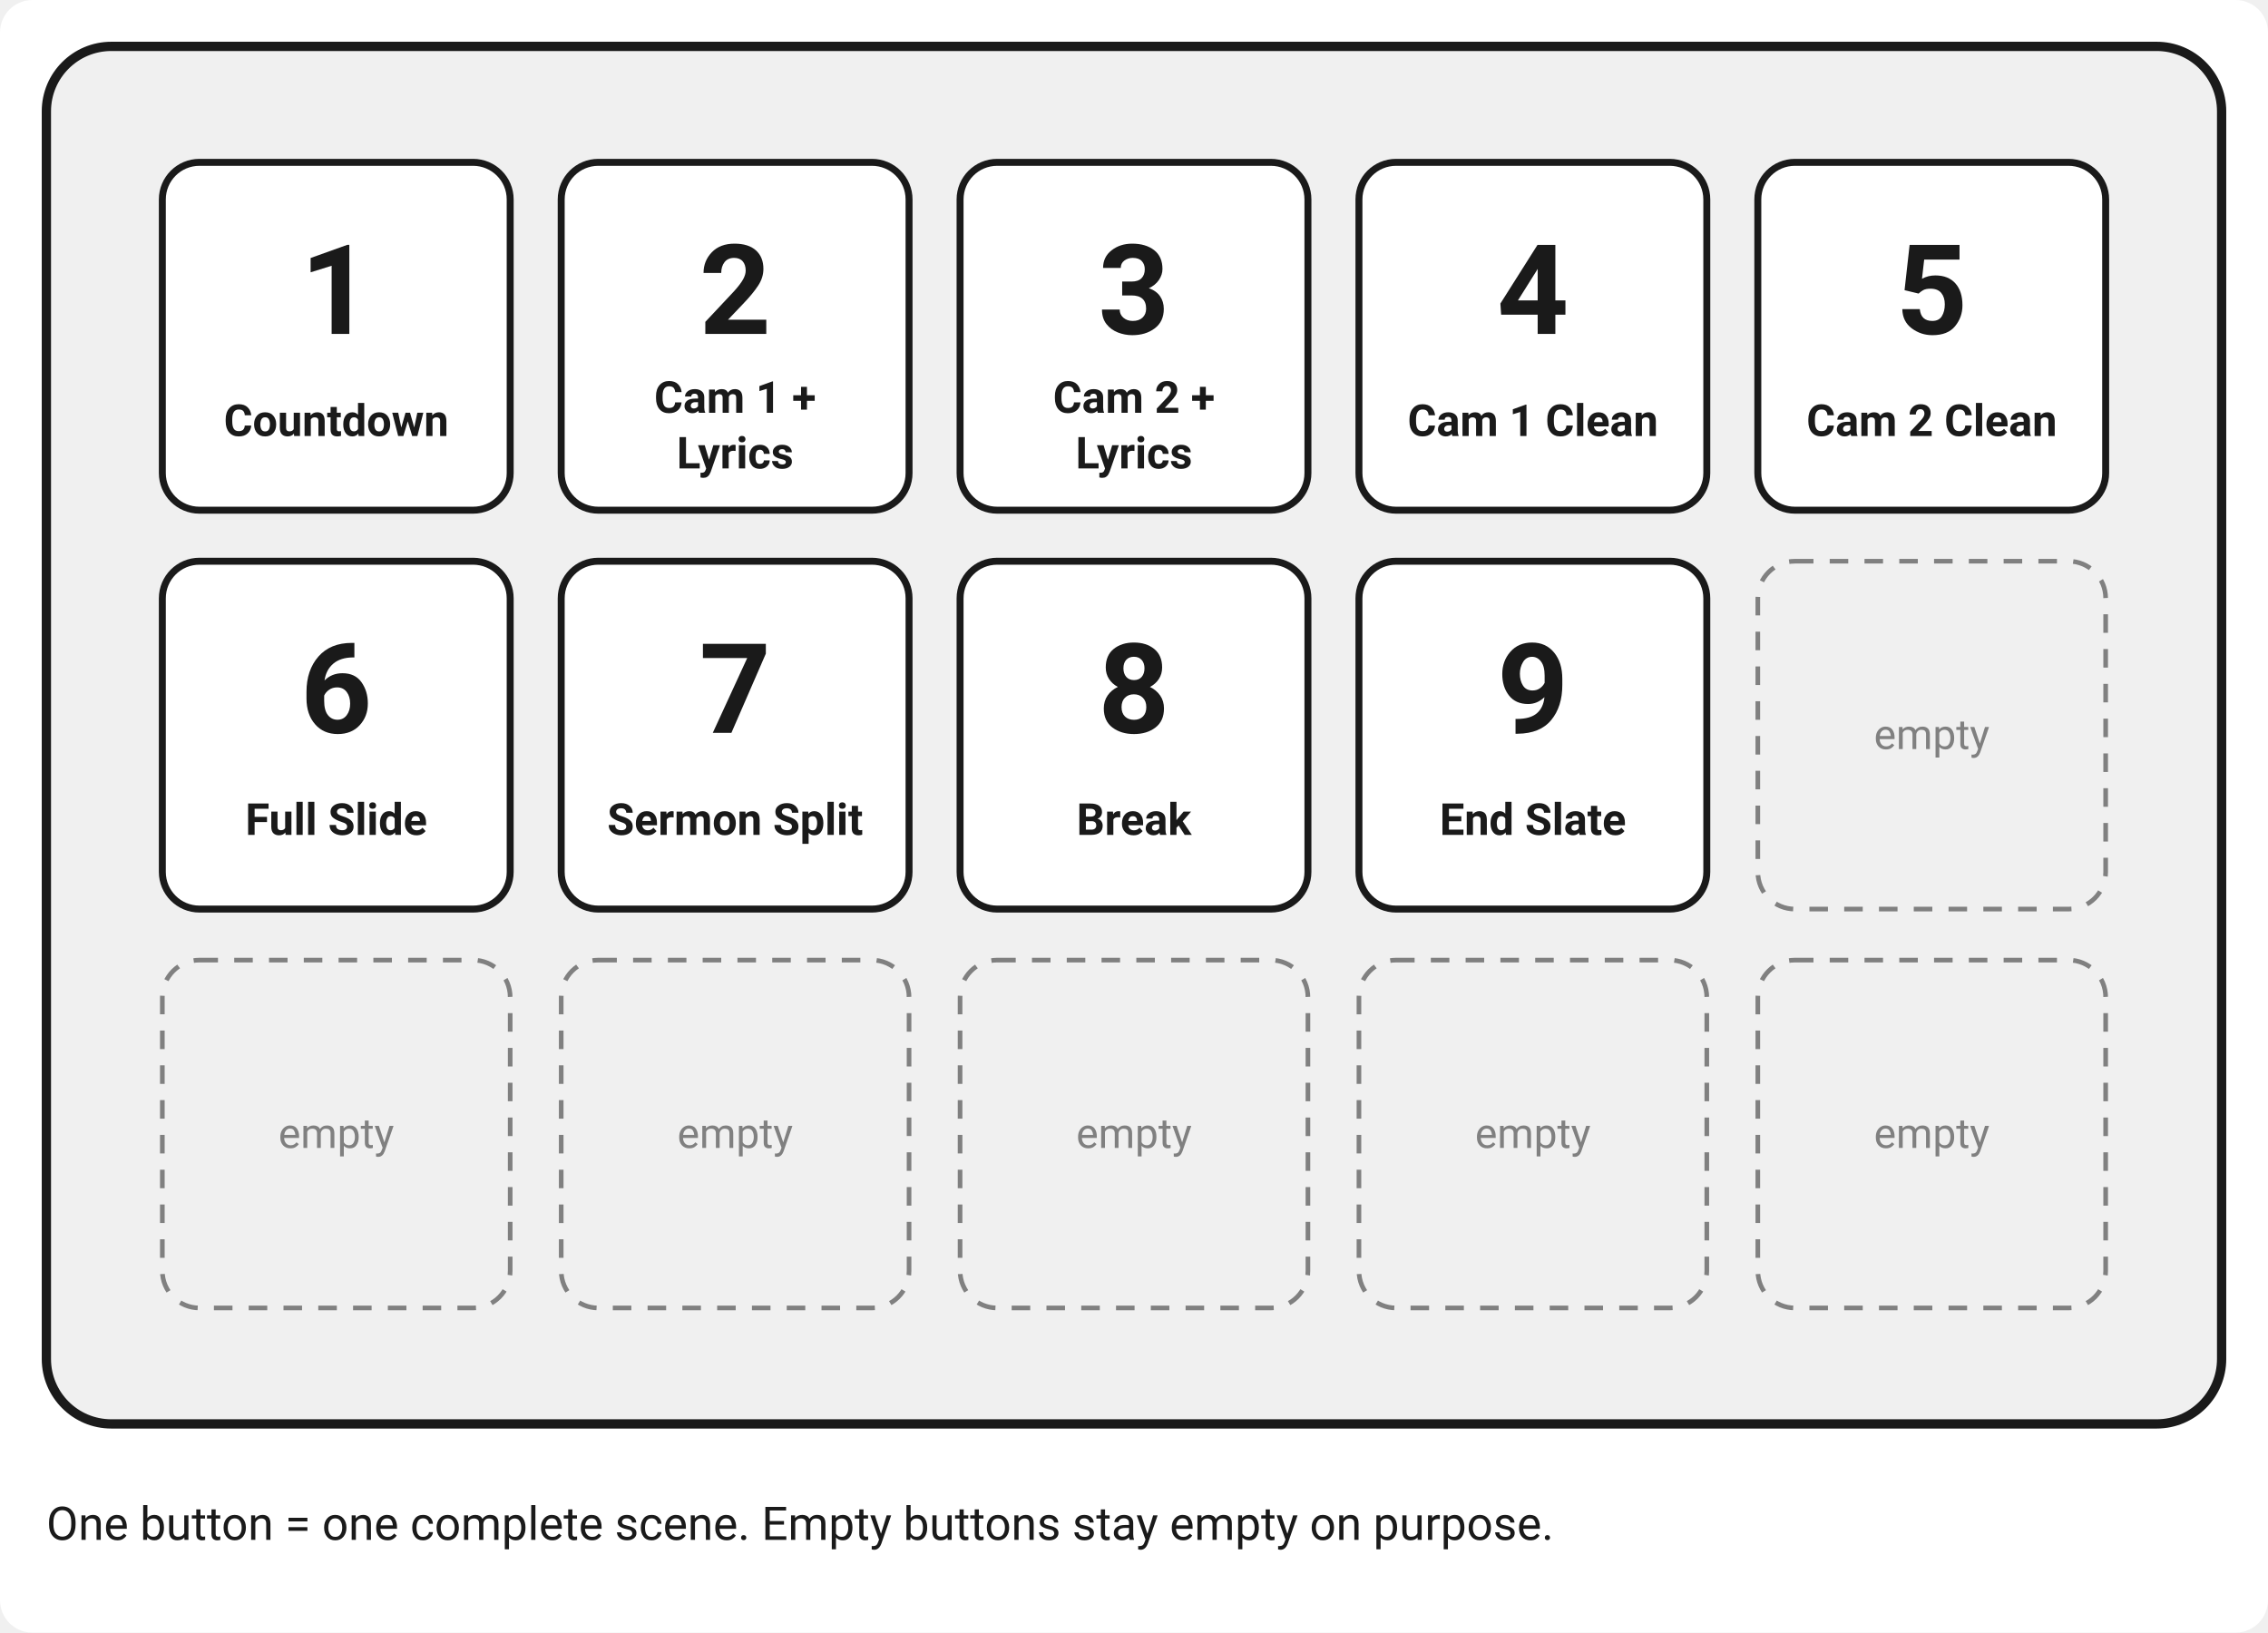
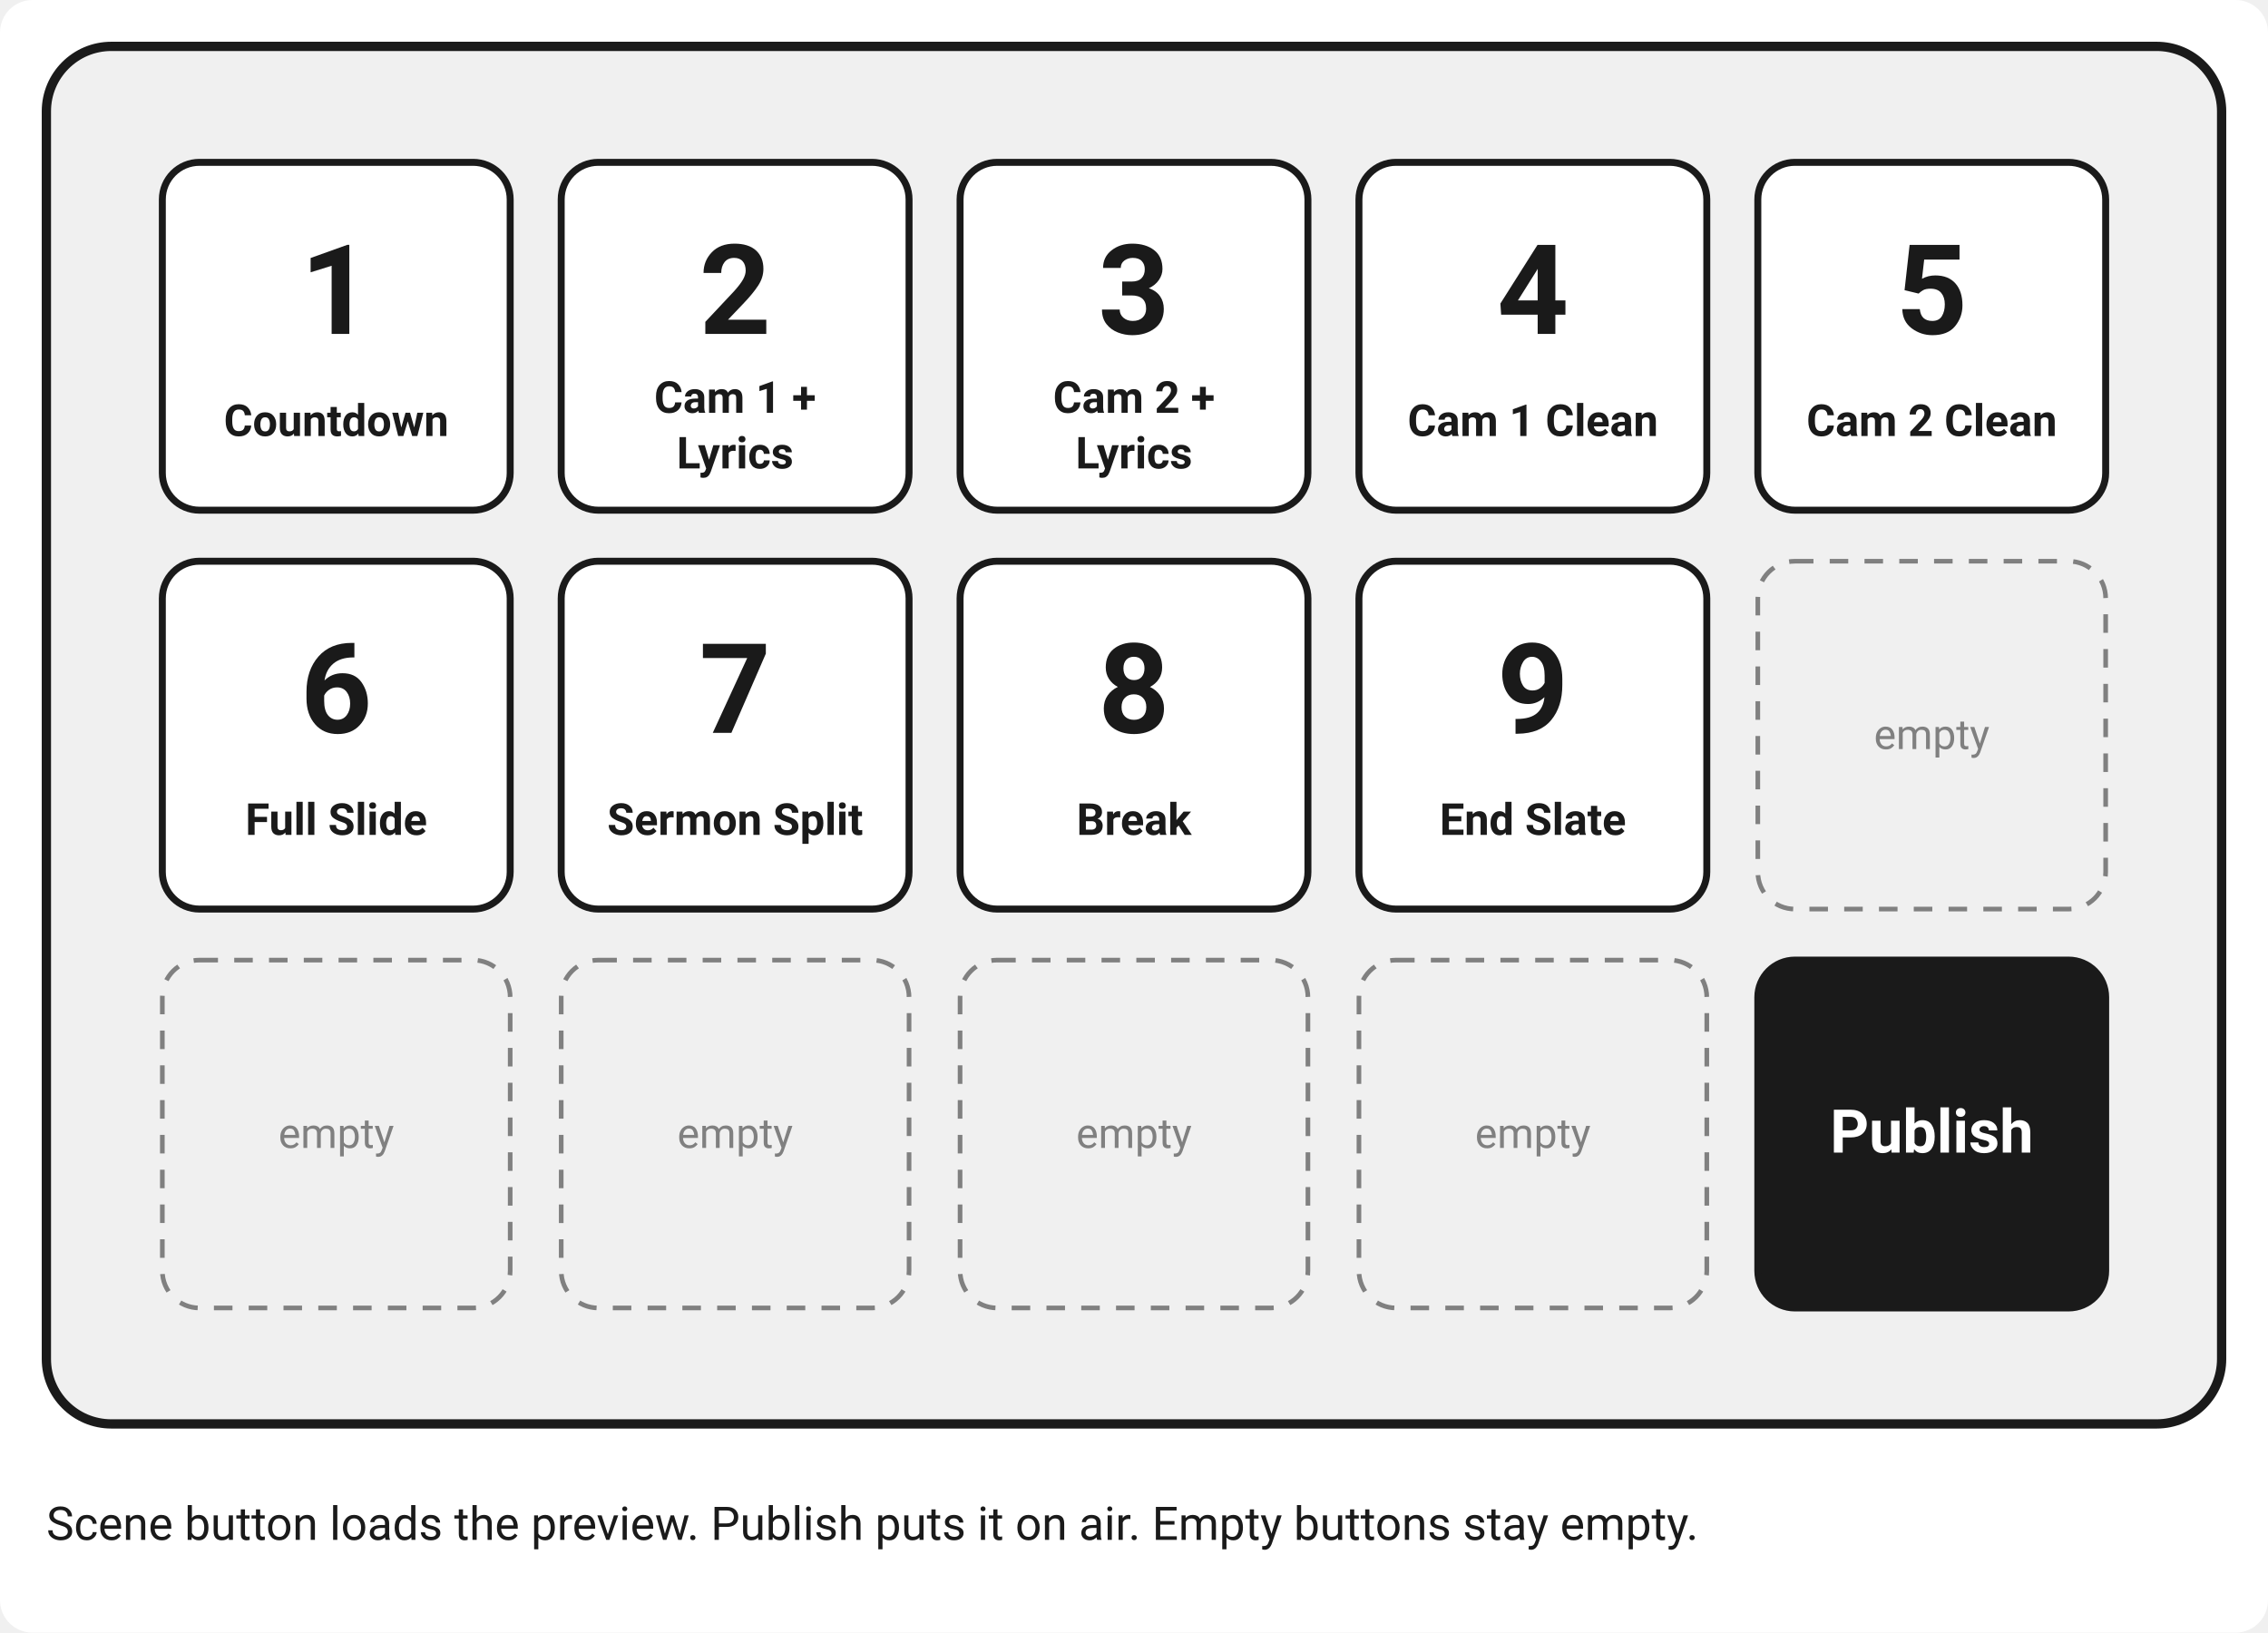
<svg xmlns="http://www.w3.org/2000/svg" viewBox="0 0 978 704" width="978" height="704" role="img" aria-labelledby="t d" font-family="'Segoe UI', Roboto, Helvetica, Arial, sans-serif">
  <defs>
    <marker id="arrow" viewBox="0 0 10 10" refX="9" refY="5" markerWidth="8" markerHeight="8" orient="auto-start-reverse">
      <path d="M0,0 L10,5 L0,10 z" fill="#1a1a1a" />
    </marker>
    <marker id="arrow-mid" viewBox="0 0 10 10" refX="9" refY="5" markerWidth="8" markerHeight="8" orient="auto-start-reverse">
      <path d="M0,0 L10,5 L0,10 z" fill="#808080" />
    </marker>
    <filter id="blur" x="-10%" y="-10%" width="120%" height="120%">
      <feGaussianBlur stdDeviation="12" />
    </filter>
    <clipPath id="frame">
      <rect width="960" height="540" />
    </clipPath>
  </defs>
  <rect width="978" height="704" rx="14" fill="#ffffff" />
  <rect x="20" y="20" width="938" height="594" rx="28" fill="#f0f0f0" stroke="#1a1a1a" stroke-width="4" />
  <rect x="70" y="70" width="150" height="150" rx="16" fill="#ffffff" stroke="#1a1a1a" stroke-width="3" />
  <text x="145.0" y="144" font-size="54" font-weight="bold" fill="#1a1a1a" text-anchor="middle">1</text>
  <text x="145.0" y="188" font-size="19" font-weight="bold" fill="#1a1a1a" text-anchor="middle">Countdown</text>
  <rect x="242" y="70" width="150" height="150" rx="16" fill="#ffffff" stroke="#1a1a1a" stroke-width="3" />
  <text x="317.0" y="144" font-size="54" font-weight="bold" fill="#1a1a1a" text-anchor="middle">2</text>
  <text x="317.0" y="178" font-size="19" font-weight="bold" fill="#1a1a1a" text-anchor="middle">Cam 1 +</text>
  <text x="317.0" y="202" font-size="19" font-weight="bold" fill="#1a1a1a" text-anchor="middle">Lyrics</text>
  <rect x="414" y="70" width="150" height="150" rx="16" fill="#ffffff" stroke="#1a1a1a" stroke-width="3" />
  <text x="489.0" y="144" font-size="54" font-weight="bold" fill="#1a1a1a" text-anchor="middle">3</text>
  <text x="489.0" y="178" font-size="19" font-weight="bold" fill="#1a1a1a" text-anchor="middle">Cam 2 +</text>
  <text x="489.0" y="202" font-size="19" font-weight="bold" fill="#1a1a1a" text-anchor="middle">Lyrics</text>
  <rect x="586" y="70" width="150" height="150" rx="16" fill="#ffffff" stroke="#1a1a1a" stroke-width="3" />
  <text x="661.0" y="144" font-size="54" font-weight="bold" fill="#1a1a1a" text-anchor="middle">4</text>
  <text x="661.0" y="188" font-size="19" font-weight="bold" fill="#1a1a1a" text-anchor="middle">Cam 1 Clean</text>
  <rect x="758" y="70" width="150" height="150" rx="16" fill="#ffffff" stroke="#1a1a1a" stroke-width="3" />
  <text x="833.0" y="144" font-size="54" font-weight="bold" fill="#1a1a1a" text-anchor="middle">5</text>
  <text x="833.0" y="188" font-size="19" font-weight="bold" fill="#1a1a1a" text-anchor="middle">Cam 2 Clean</text>
  <rect x="70" y="242" width="150" height="150" rx="16" fill="#ffffff" stroke="#1a1a1a" stroke-width="3" />
  <text x="145.0" y="316" font-size="54" font-weight="bold" fill="#1a1a1a" text-anchor="middle">6</text>
  <text x="145.0" y="360" font-size="19" font-weight="bold" fill="#1a1a1a" text-anchor="middle">Full Slide</text>
  <rect x="242" y="242" width="150" height="150" rx="16" fill="#ffffff" stroke="#1a1a1a" stroke-width="3" />
  <text x="317.0" y="316" font-size="54" font-weight="bold" fill="#1a1a1a" text-anchor="middle">7</text>
  <text x="317.0" y="360" font-size="19" font-weight="bold" fill="#1a1a1a" text-anchor="middle">Sermon Split</text>
  <rect x="414" y="242" width="150" height="150" rx="16" fill="#ffffff" stroke="#1a1a1a" stroke-width="3" />
  <text x="489.0" y="316" font-size="54" font-weight="bold" fill="#1a1a1a" text-anchor="middle">8</text>
  <text x="489.0" y="360" font-size="19" font-weight="bold" fill="#1a1a1a" text-anchor="middle">Break</text>
  <rect x="586" y="242" width="150" height="150" rx="16" fill="#ffffff" stroke="#1a1a1a" stroke-width="3" />
  <text x="661.0" y="316" font-size="54" font-weight="bold" fill="#1a1a1a" text-anchor="middle">9</text>
  <text x="661.0" y="360" font-size="19" font-weight="bold" fill="#1a1a1a" text-anchor="middle">End Slate</text>
  <rect x="758" y="242" width="150" height="150" rx="16" fill="none" stroke="#808080" stroke-width="2" stroke-dasharray="8 7" />
  <text x="833.0" y="323.0" font-size="18" font-weight="normal" fill="#808080" text-anchor="middle">empty</text>
  <rect x="70" y="414" width="150" height="150" rx="16" fill="none" stroke="#808080" stroke-width="2" stroke-dasharray="8 7" />
  <text x="145.0" y="495.0" font-size="18" font-weight="normal" fill="#808080" text-anchor="middle">empty</text>
  <rect x="242" y="414" width="150" height="150" rx="16" fill="none" stroke="#808080" stroke-width="2" stroke-dasharray="8 7" />
  <text x="317.0" y="495.0" font-size="18" font-weight="normal" fill="#808080" text-anchor="middle">empty</text>
  <rect x="414" y="414" width="150" height="150" rx="16" fill="none" stroke="#808080" stroke-width="2" stroke-dasharray="8 7" />
  <text x="489.0" y="495.0" font-size="18" font-weight="normal" fill="#808080" text-anchor="middle">empty</text>
  <rect x="586" y="414" width="150" height="150" rx="16" fill="none" stroke="#808080" stroke-width="2" stroke-dasharray="8 7" />
  <text x="661.0" y="495.0" font-size="18" font-weight="normal" fill="#808080" text-anchor="middle">empty</text>
-   <rect x="758" y="414" width="150" height="150" rx="16" fill="none" stroke="#808080" stroke-width="2" stroke-dasharray="8 7" />
-   <text x="833.0" y="495.0" font-size="18" font-weight="normal" fill="#808080" text-anchor="middle">empty</text>
-   <text x="20" y="664" font-size="20" font-weight="normal" fill="#1a1a1a" text-anchor="start">One button = one complete scene. Empty buttons stay empty on purpose.</text>
+   <rect x="758" y="414" width="150" height="150" rx="16" fill="#1a1a1a" stroke="#1a1a1a" stroke-width="3" />
+   <text x="833.0" y="497.0" font-size="26" font-weight="bold" fill="#ffffff" text-anchor="middle">Publish</text>
+   <text x="20" y="664" font-size="20" font-weight="normal" fill="#1a1a1a" text-anchor="start">Scene button loads the preview. Publish puts it on air. Empty buttons stay empty.</text>
</svg>
